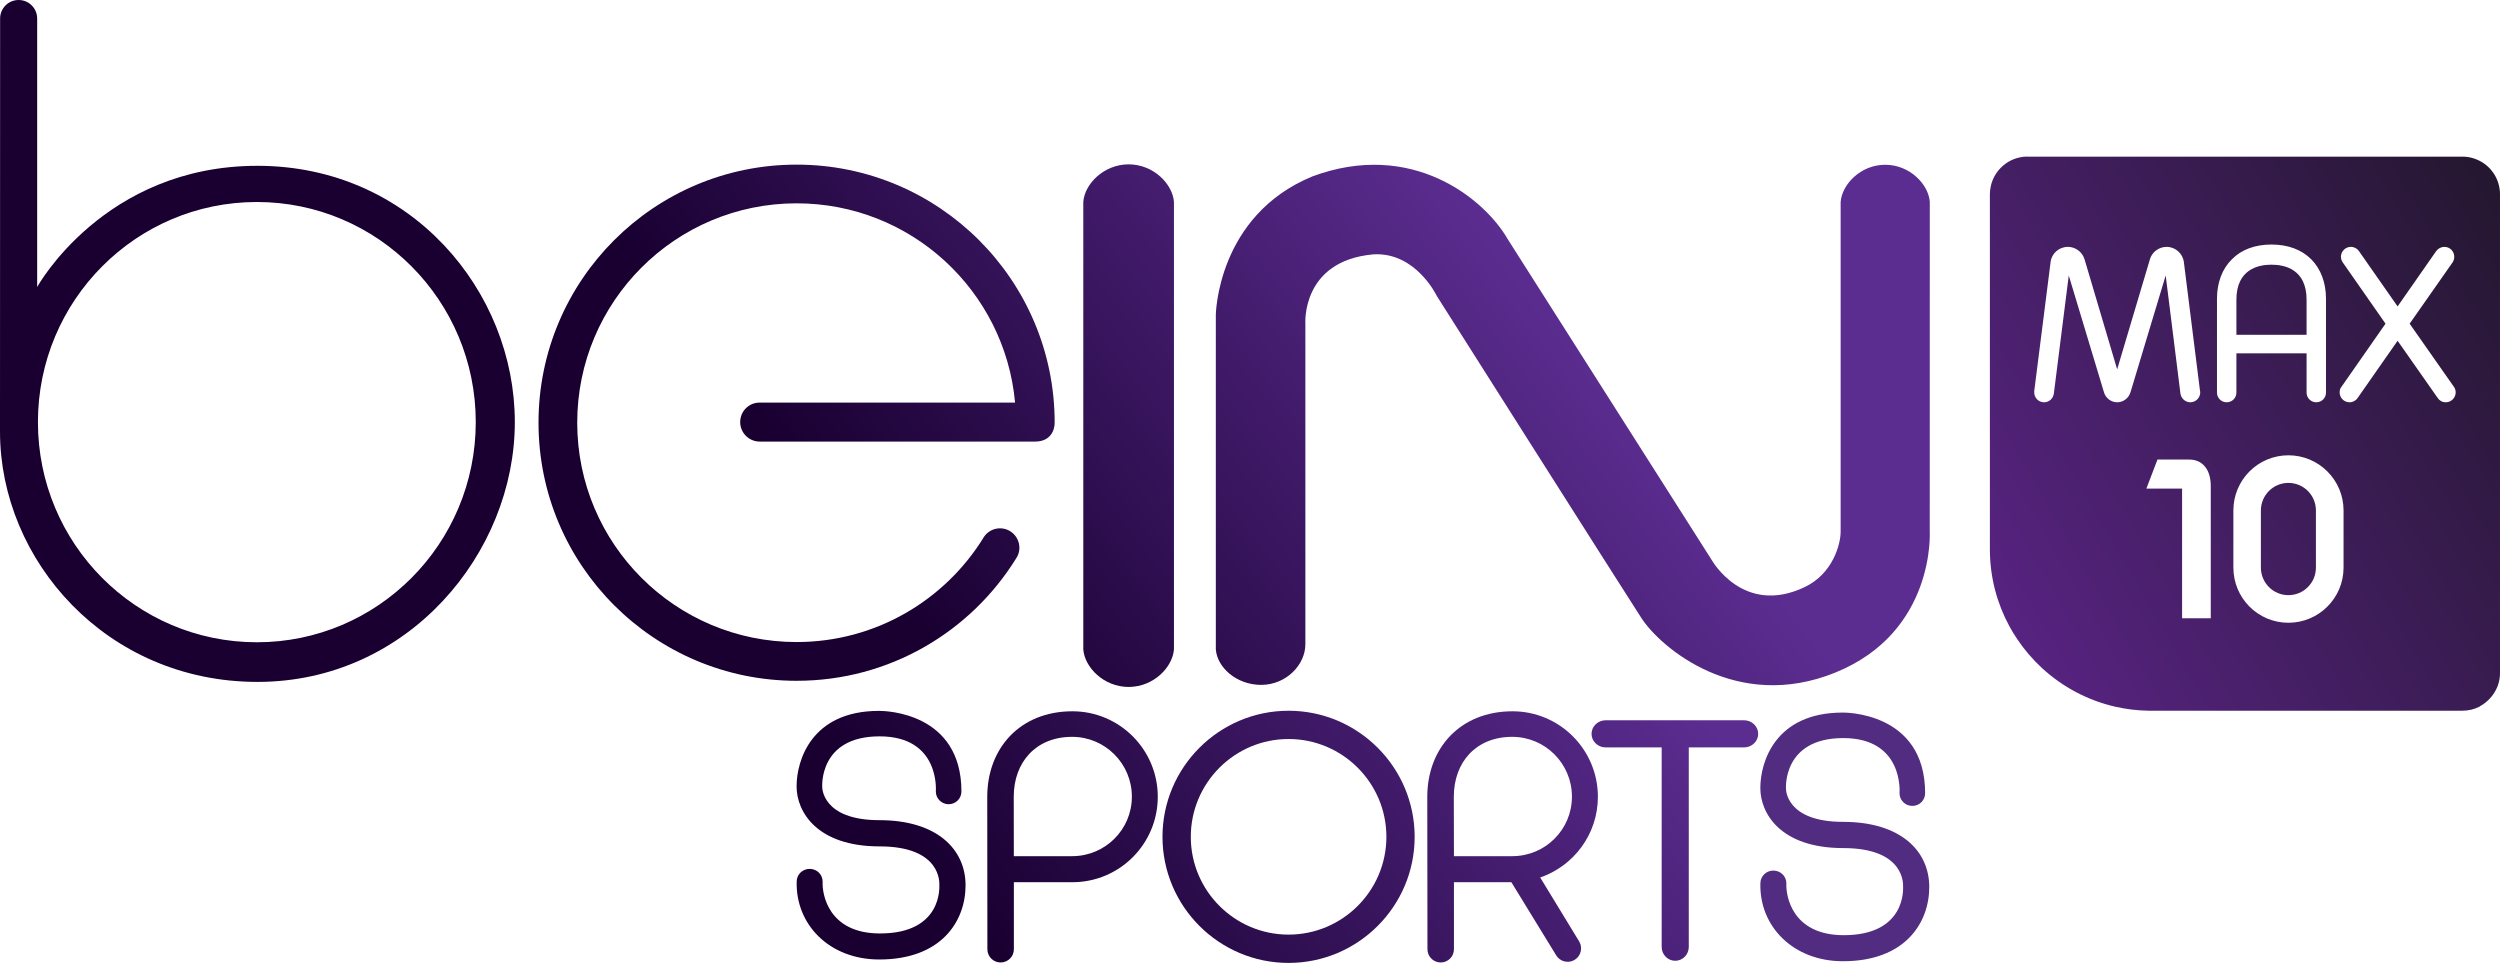
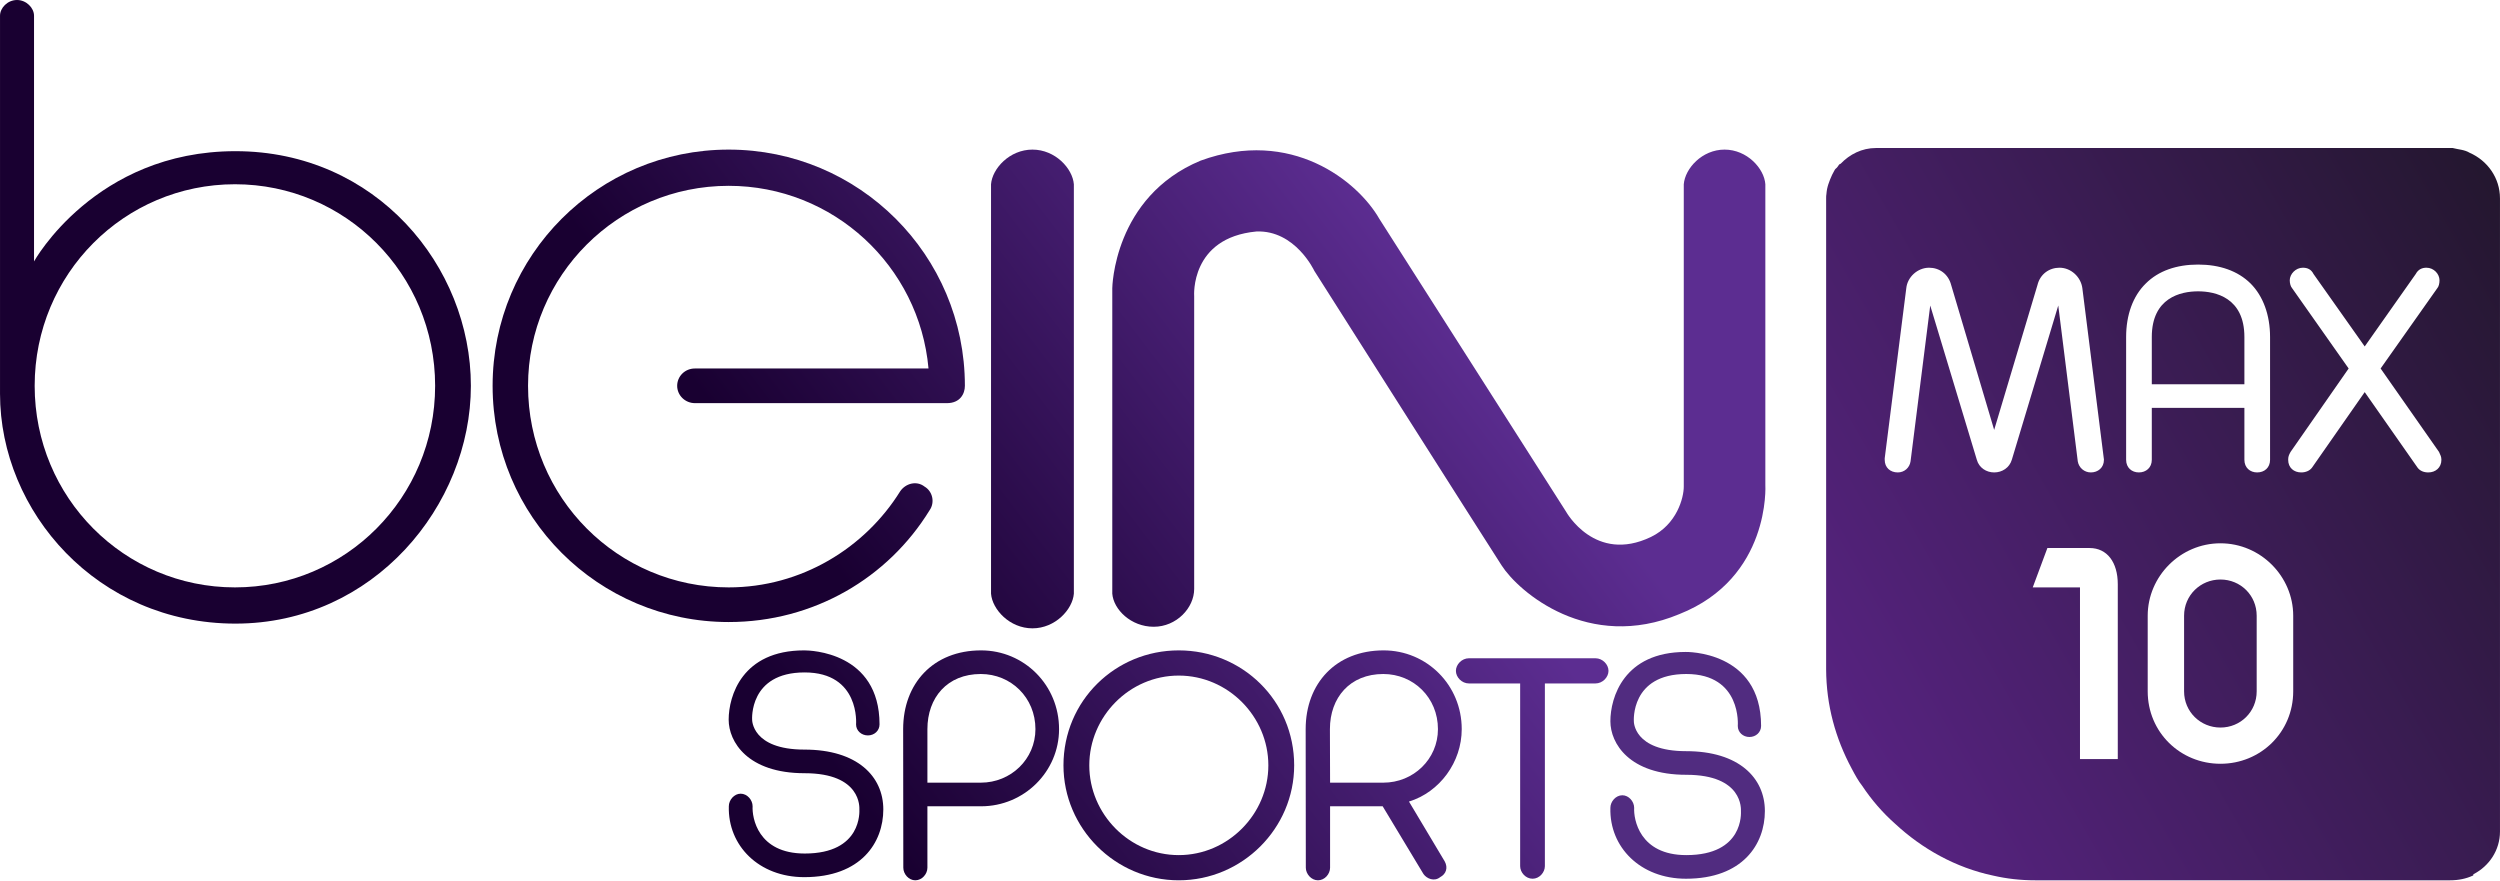
- <svg xmlns="http://www.w3.org/2000/svg" height="231.1" width="600" version="1.1" viewBox="0 0 562.522 216.654">
+ <svg xmlns="http://www.w3.org/2000/svg" height="211.42" width="600" version="1.1" viewBox="0 0 158.75 55.939">
  <defs>
-     <linearGradient id="a" gradientUnits="userSpaceOnUse" gradientTransform="matrix(127 -97.29 97.29 127 255.14 255.91)" x1="0" x2="1" y1="0" y2="0">
+     <linearGradient id="a" gradientUnits="userSpaceOnUse" gradientTransform="matrix(64.265 -37.105 37.105 64.265 475.94 1684.6)" x1="0" x2="1" y1="0" y2="0">
+       <stop stop-color="#572381" offset="0" />
+       <stop stop-color="#111211" offset="1" />
+     </linearGradient>
+     <linearGradient id="b" gradientUnits="userSpaceOnUse" gradientTransform="matrix(32.789 -25.119 25.119 32.789 386.76 1639.6)" x1="0" x2="1" y1="0" y2="0">
      <stop stop-color="#190031" offset="0" />
      <stop stop-color="#190031" offset=".006" />
      <stop stop-color="#5c2d91" offset="1" />
    </linearGradient>
-     <linearGradient id="b" gradientUnits="userSpaceOnUse" gradientTransform="matrix(127 -97.29 97.29 127 201.25 185.56)" x1="0" x2="1" y1="0" y2="0">
+     <linearGradient id="c" gradientUnits="userSpaceOnUse" gradientTransform="matrix(32.789 -25.119 25.119 32.789 402.35 1660)" x1="0" x2="1" y1="0" y2="0">
      <stop stop-color="#190031" offset="0" />
      <stop stop-color="#190031" offset=".006" />
      <stop stop-color="#5c2d91" offset="1" />
    </linearGradient>
-     <linearGradient id="c" gradientUnits="userSpaceOnUse" gradientTransform="matrix(127 -97.289 97.289 127 265.03 268.81)" x1="0" x2="1" y1="0" y2="0">
+     <linearGradient id="d" gradientUnits="userSpaceOnUse" gradientTransform="matrix(32.789 -25.119 25.119 32.789 409.56 1669.4)" x1="0" x2="1" y1="0" y2="0">
      <stop stop-color="#190031" offset="0" />
      <stop stop-color="#190031" offset=".006" />
      <stop stop-color="#5c2d91" offset="1" />
    </linearGradient>
-     <linearGradient id="d" gradientUnits="userSpaceOnUse" gradientTransform="matrix(127 -97.29 97.29 127 235.37 230.09)" x1="0" x2="1" y1="0" y2="0">
+     <linearGradient id="e" gradientUnits="userSpaceOnUse" gradientTransform="matrix(32.789 -25.119 25.119 32.789 419.1 1681.8)" x1="0" x2="1" y1="0" y2="0">
      <stop stop-color="#190031" offset="0" />
      <stop stop-color="#190031" offset=".006" />
      <stop stop-color="#5c2d91" offset="1" />
    </linearGradient>
-     <linearGradient id="e" gradientUnits="userSpaceOnUse" gradientTransform="matrix(127 -97.29 97.29 127 213.27 201.25)" x1="0" x2="1" y1="0" y2="0">
+     <linearGradient id="f" gradientUnits="userSpaceOnUse" gradientTransform="matrix(32.789 -25.119 25.119 32.789 412.63 1686.2)" x1="0" x2="1" y1="0" y2="0">
      <stop stop-color="#190031" offset="0" />
      <stop stop-color="#190031" offset=".006" />
      <stop stop-color="#5c2d91" offset="1" />
    </linearGradient>
-     <linearGradient id="f" gradientUnits="userSpaceOnUse" gradientTransform="matrix(127 -97.29 97.29 127 238.35 184.25)" x1="0" x2="1" y1="0" y2="0">
+     <linearGradient id="g" gradientUnits="userSpaceOnUse" gradientTransform="matrix(32.789 -25.119 25.119 32.789 418.33 1693.7)" x1="0" x2="1" y1="0" y2="0">
      <stop stop-color="#190031" offset="0" />
      <stop stop-color="#190031" offset=".006" />
      <stop stop-color="#5c2d91" offset="1" />
    </linearGradient>
-     <linearGradient id="g" gradientUnits="userSpaceOnUse" gradientTransform="matrix(127 -97.291 97.291 127 201.4 136.02)" x1="0" x2="1" y1="0" y2="0">
+     <linearGradient id="h" gradientUnits="userSpaceOnUse" gradientTransform="matrix(32.789 -25.118 25.118 32.789 425.99 1703.7)" x1="0" x2="1" y1="0" y2="0">
      <stop stop-color="#190031" offset="0" />
      <stop stop-color="#190031" offset=".006" />
      <stop stop-color="#5c2d91" offset="1" />
    </linearGradient>
-     <linearGradient id="h" gradientUnits="userSpaceOnUse" gradientTransform="matrix(127 -97.29 97.29 127 173.45 99.538)" x1="0" x2="1" y1="0" y2="0">
+     <linearGradient id="i" gradientUnits="userSpaceOnUse" gradientTransform="matrix(32.789 -25.119 25.119 32.789 409.52 1682.2)" x1="0" x2="1" y1="0" y2="0">
      <stop stop-color="#190031" offset="0" />
      <stop stop-color="#190031" offset=".006" />
      <stop stop-color="#5c2d91" offset="1" />
    </linearGradient>
-     <linearGradient id="i" gradientUnits="userSpaceOnUse" gradientTransform="matrix(127 -97.29 97.29 127 113.08 20.716)" x1="0" x2="1" y1="0" y2="0">
+     <linearGradient id="j" gradientUnits="userSpaceOnUse" gradientTransform="matrix(32.789 -25.119 25.119 32.789 423.44 1700.3)" x1="0" x2="1" y1="0" y2="0">
      <stop stop-color="#190031" offset="0" />
      <stop stop-color="#190031" offset=".006" />
      <stop stop-color="#5c2d91" offset="1" />
    </linearGradient>
-     <linearGradient id="j" gradientUnits="userSpaceOnUse" gradientTransform="matrix(172.39 -99.533 99.533 172.39 454.22 144.95)" x1="0" x2="1" y1="0" y2="0">
-       <stop stop-color="#572381" offset="0" />
-       <stop stop-color="#111211" offset="1" />
-     </linearGradient>
  </defs>
-   <path d="m456.19 35.226c-2.33 0-4.44 0.953-5.97 2.49-0.19 0.192-0.37 0.393-0.55 0.603-0.17 0.209-0.33 0.429-0.48 0.655-0.16 0.226-0.3 0.457-0.43 0.698-0.13 0.24-0.24 0.488-0.35 0.741-0.11 0.254-0.21 0.513-0.29 0.779-0.08 0.265-0.15 0.535-0.2 0.811-0.06 0.275-0.1 0.556-0.13 0.84-0.03 0.285-0.05 0.573-0.05 0.865v80.102c0.04 6.17 1.62 11.97 4.36 17.04 0.55 1.02 1.15 2 1.79 2.95 1.6 2.39 3.47 4.57 5.57 6.51 4.63 4.26 10.36 7.34 16.72 8.75 2.32 0.51 4.71 0.81 7.16 0.85h70.72c1.4 0 2.7-0.32 3.85-0.92 0.05-0.03 0.07-0.04 0.12-0.06-0.02 0-0.02-0.02 0.06-0.07 2.57-1.45 4.43-4.2 4.43-7.4v-107.75c0-3.503-2.12-6.522-5.17-7.798-0.89-0.391-1.85-0.612-2.87-0.664h-98.22c-0.02 0-0.04-0.022-0.07-0.022zm54.91 19.791c3.69 0 6.76 1.132 8.95 3.318 2.14 2.145 3.32 5.262 3.32 8.904v21.088c0 1.214-0.97 2.186-2.19 2.186-1.21 0-2.18-0.972-2.18-2.186v-8.825h-15.79v8.825c0 1.214-0.97 2.186-2.19 2.186-1.21 0-2.18-0.972-2.18-2.186v-21.088c0-3.642 1.17-6.759 3.36-8.904 2.14-2.186 5.22-3.318 8.9-3.318zm-45.81 0.525c1.74 0 3.27 1.173 3.76 2.833l7.33 24.731 7.36-24.731c0.45-1.66 2.03-2.833 3.77-2.833 1.98 0 3.64 1.498 3.88 3.441l3.64 29.02c0.04 0.08 0.04 0.202 0.04 0.283 0 1.215-1.01 2.227-2.22 2.227-1.13 0-2.06-0.85-2.23-1.943l-3.32-26.593-7.93 26.309c-0.4 1.296-1.62 2.227-2.99 2.227-1.34 0-2.59-0.931-2.96-2.227l-7.93-26.309-3.36 26.593c-0.16 1.093-1.05 1.943-2.19 1.943-1.25 0-2.22-1.012-2.22-2.227v-0.283l3.68-29.02c0.2-1.943 1.9-3.441 3.89-3.441zm63.66 0c0.77 0 1.42 0.364 1.82 0.93l8.71 12.468 8.7-12.468c0.44-0.566 1.09-0.93 1.82-0.93 1.26 0 2.23 1.012 2.23 2.227 0 0.445-0.13 0.89-0.37 1.254l-9.67 13.803 9.96 14.206c0.24 0.324 0.4 0.769 0.4 1.254 0 1.215-1.01 2.227-2.23 2.227-0.77 0-1.41-0.365-1.82-0.972l-9.02-12.871-8.99 12.871c-0.4 0.607-1.09 0.972-1.82 0.972-1.25 0-2.23-1.012-2.23-2.227 0-0.485 0.13-0.93 0.41-1.254l9.91-14.206-9.63-13.803c-0.24-0.364-0.4-0.809-0.4-1.254 0-1.215 1.01-2.227 2.22-2.227zm-17.85 4.007c-2.95 0-7.89 1.013-7.89 7.894v7.892h15.79v-7.892c0-6.881-4.94-7.894-7.9-7.894zm3.81 42.891c6.84 0 12.41 5.55 12.41 12.41v12.86c0 6.86-5.57 12.41-12.41 12.41s-12.38-5.55-12.38-12.41v-12.86c0-6.86 5.54-12.41 12.38-12.41zm-29.46 0.96h7.17c2.98 0 4.82 2.27 4.82 5.92v29.79h-6.45v-29.17h-8.04zm29.46 5.25c-3.41 0-6.19 2.77-6.19 6.2v12.86c0 3.43 2.78 6.2 6.19 6.2 3.42 0 6.19-2.77 6.19-6.2v-12.86c0-3.43-2.77-6.2-6.19-6.2z" stroke-width="1.09" fill="url(#j)" />
-   <g stroke-width="1.023">
-     <path d="m0.025 4.16s-0.025 63.902-0.025 92.942c0 29.028 23.999 56.328 57.936 56.328 33.945 0 57.904-29.04 57.904-58.467 0-29.428-23.366-57.66-57.926-57.66s-49.55 27.27-49.55 27.27l0-60.413c0-2.303-1.865-4.165-4.172-4.165-2.302 0-4.168 1.862-4.168 4.165m8.511 90.813c0-27.351 22.05-49.526 49.263-49.526 27.196 0 49.252 22.175 49.252 49.526 0 27.367-22.056 49.537-49.252 49.537-27.213 0-49.263-22.17-49.263-49.537" fill="url(#i)" />
-     <path d="m121.17 95.107c0 32.073 26 58.073 58.07 58.073 20.89 0 39.19-11.03 49.42-27.57 1.33-1.98 0.74-4.68-1.24-6.01-1.99-1.33-4.7-0.78-6.02 1.2-8.68 14.19-24.31 23.66-42.16 23.66-27.27 0-49.36-22.09-49.36-49.353 0-27.259 22.09-49.362 49.36-49.362 25.75 0 46.88 19.698 49.16 44.839h-57.5c-2.42 0-4.35 1.965-4.35 4.38 0 2.425 1.97 4.389 4.39 4.389h61.98c3.26 0 4.39-2.302 4.39-4.246 0-32.068-26-58.07-58.07-58.07s-58.07 26.002-58.07 58.07" fill="url(#h)" />
-     <path d="m253.95 36.976h0.02zc-5.63 0.01-9.9 4.44-10.2 8.441v100.7c0.3 4.01 4.57 8.44 10.2 8.45 5.63-0.01 9.89-4.44 10.2-8.45v-100.7c-0.31-4.004-4.57-8.434-10.2-8.444m-0.02 0h0.02zm0.02 117.59h0.02-0.02m-0.02 0h0.02-0.02" fill="url(#g)" />
-     <path d="m424.18 37.068h0.03zc-5.54 0-9.72 4.43-10.02 8.37v74.202c0 2.71-1.69 9.41-8.1 12.46-13.78 6.56-20.87-6.04-20.87-6.04l-45.93-72.241c-5.3-9.22-21.68-22.41-43.95-14.132-21.47 8.82-21.74 31.159-21.74 31.159v75.274c0.31 4.01 4.58 7.97 10.21 7.98 5.62-0.01 9.94-4.51 9.94-9.15v-72.047s-1.03-14.213 15.31-15.676c9.55-0.563 14.25 9.342 14.25 9.342s41.8 65.931 46.05 72.491c4.24 6.56 21.39 21.32 43.68 12.25 22.54-9.17 21.2-31.75 21.2-31.75l0.01-74.163c-0.3-3.94-4.5-8.329-10.04-8.329m-0.02 0h0.02zm-140.38 117.03h0.02zm-0.02 0h0.02z" fill="url(#f)" />
-     <path d="m222.14 179.29 0.03 34.3c0 1.64 1.34 2.97 2.97 2.97 1.65 0 2.99-1.33 2.99-2.97v-15.09h13.17c10.61 0 19.21-8.61 19.21-19.22 0-10.62-8.6-19.24-19.21-19.24-11.75 0-19.16 8.28-19.16 19.25m5.96-0.02c0-7.69 4.91-13.48 13.14-13.48 7.42 0 13.44 6.03 13.44 13.46s-6.02 13.39-13.44 13.39h-13.12z" fill="url(#e)" />
-     <path d="m261.57 188.29c0 15.64 12.73 28.37 28.37 28.37s28.37-12.73 28.37-28.37-12.73-28.37-28.37-28.37-28.37 12.73-28.37 28.37m6.37 0c0-12.14 9.87-22.01 22-22.01s22.01 9.87 22.01 22.01c0 12.13-9.88 22-22.01 22s-22-9.87-22-22" fill="url(#d)" />
-     <path d="m361.3 162.06c-1.76 0-3.19 1.37-3.19 3.06 0 1.68 1.43 3.05 3.19 3.05h12.59v44.88c0 1.73 1.36 3.13 3.05 3.13 1.68 0 3.05-1.4 3.05-3.13v-44.88h12.43c1.76 0 3.19-1.37 3.19-3.05 0-1.69-1.43-3.06-3.19-3.06z" fill="url(#c)" />
-     <path d="m197.77 159.95c-15.24 0-18.53 11.21-18.53 16.98 0 5.76 4.62 13.51 18.67 13.51 14.04 0 13.45 8.35 13.45 8.68s0.76 10.95-13.42 10.91c-11.61-0.03-12.99-8.92-12.84-11.66 0-1.61-1.31-2.87-2.91-2.87-1.62 0-2.93 1.26-2.93 2.87-0.25 9.72 7.42 17.52 18.57 17.52 13.99 0 19.43-8.61 19.43-16.7 0-8.08-6.4-14.65-19.39-14.65s-12.86-7.45-12.86-7.45-0.83-11.41 12.9-11.41c13.72 0 12.66 12.41 12.66 12.41 0 1.59 1.3 2.86 2.89 2.86 1.58 0 2.87-1.27 2.87-2.86 0-17.78-17.08-18.14-18.47-18.14h-0.09" fill="url(#b)" />
-     <path d="m321.15 179.29 0.04 34.3c0 1.64 1.34 2.97 2.98 2.97 1.65 0 2.98-1.33 2.98-2.97v-15.09h12.92l10.05 16.39c0.82 1.44 2.67 1.95 4.12 1.12s1.95-2.68 1.12-4.13l-8.8-14.44c7.54-2.6 12.98-9.74 12.98-18.16 0-10.62-8.6-19.24-19.21-19.24-11.75 0-19.18 8.28-19.18 19.25m5.97-0.02c0-7.69 4.92-13.48 13.14-13.48 7.43 0 13.44 6.03 13.44 13.46s-6.01 13.39-13.44 13.39h-13.11z" fill="url(#a)" />
-     <path d="m427.41 178.47s1.05-12.4-12.66-12.4c-13.72 0-12.89 11.4-12.89 11.4s-0.15 7.45 12.85 7.45c12.99 0 19.39 6.57 19.39 14.65s-5.43 16.71-19.42 16.71c-11.16 0-18.84-7.81-18.58-17.53 0-1.6 1.32-2.87 2.92-2.87 1.61 0 2.93 1.27 2.93 2.87-0.15 2.74 1.22 11.63 12.83 11.67 14.18 0.03 13.43-10.58 13.43-10.92 0-0.33 0.59-8.68-13.46-8.68-14.06 0-18.66-7.74-18.66-13.52 0-5.77 3.28-16.97 18.52-16.97 0 0 18.56-0.39 18.56 18.14 0 1.6-1.28 2.86-2.88 2.86-1.58 0-2.88-1.26-2.88-2.86" fill="#512c80" />
+   <g transform="translate(-357.57 -1634.3)">
+     <g stroke-width=".264">
+       <path d="m357.57 1635.3v24c0 7.5 6.19 14.6 14.95 14.6 8.77 0 14.95-7.5 14.95-15.1s-6.03-14.9-14.95-14.9-12.79 7-12.79 7v-15.6c0-0.5-0.49-1-1.08-1-0.6 0-1.08 0.5-1.08 1m2.2 23.5c0-7.1 5.69-12.8 12.72-12.8 7.02 0 12.71 5.7 12.71 12.8s-5.69 12.8-12.71 12.8c-7.03 0-12.72-5.7-12.72-12.8" fill="url(#b)" />
+       <path d="m388.85 1658.8c0 8.3 6.71 15 14.99 15 5.4 0 10.12-2.8 12.76-7.1 0.35-0.5 0.19-1.2-0.32-1.5-0.51-0.4-1.21-0.2-1.55 0.3-2.24 3.6-6.28 6.1-10.89 6.1-7.04 0-12.74-5.7-12.74-12.8 0-7 5.7-12.7 12.74-12.7 6.65 0 12.11 5.1 12.69 11.6h-14.84c-0.63 0-1.12 0.5-1.12 1.1s0.5 1.1 1.13 1.1h16c0.84 0 1.14-0.6 1.14-1.1 0-8.3-6.72-15-15-15s-14.99 6.7-14.99 15" fill="url(#c)" />
+       <path d="m423.13 1643.8h0.01zc-1.45 0-2.55 1.2-2.63 2.2v26c0.08 1 1.18 2.2 2.63 2.2s2.55-1.2 2.63-2.2v-26c-0.08-1-1.18-2.2-2.63-2.2zm0 30.4h0.01-0.01" fill="url(#d)" />
+       <path d="m467.08 1643.8h0.01zc-1.43 0-2.51 1.2-2.59 2.2v19.2c0 0.7-0.43 2.4-2.09 3.2-3.55 1.7-5.38-1.6-5.38-1.6l-11.86-18.6c-1.37-2.4-5.6-5.8-11.35-3.7-5.54 2.3-5.61 8.1-5.61 8.1v19.4c0.08 1 1.18 2.1 2.63 2.1s2.57-1.2 2.57-2.4v-18.6s-0.27-3.7 3.95-4.1c2.47-0.1 3.68 2.5 3.68 2.5s10.79 17 11.89 18.7c1.09 1.7 5.52 5.5 11.28 3.1 5.82-2.3 5.47-8.2 5.47-8.2v-19.1c-0.07-1-1.16-2.2-2.59-2.2zm-36.25 30.3h0.01zm-0.01 0h0.01z" fill="url(#e)" />
+       <path d="m414.92 1680.6 0.01 8.8c0 0.4 0.34 0.8 0.76 0.8 0.43 0 0.77-0.4 0.77-0.8v-3.9h3.41c2.73 0 4.95-2.2 4.95-4.9 0-2.8-2.22-5-4.95-5-3.04 0-4.95 2.1-4.95 5m1.54 0c0-2 1.26-3.5 3.39-3.5 1.92 0 3.47 1.5 3.47 3.5 0 1.9-1.55 3.4-3.47 3.4h-3.39z" fill="url(#f)" />
+       <path d="m425.1 1682.9c0 4 3.29 7.3 7.32 7.3 4.04 0 7.33-3.3 7.33-7.3 0-4.1-3.29-7.3-7.33-7.3-4.03 0-7.32 3.2-7.32 7.3m1.64 0c0-3.1 2.55-5.7 5.68-5.7s5.69 2.6 5.69 5.7-2.56 5.7-5.69 5.7-5.68-2.6-5.68-5.7" fill="url(#g)" />
+       <path d="m450.85 1676.1c-0.46 0-0.83 0.4-0.83 0.8s0.37 0.8 0.83 0.8h3.25v11.6c0 0.4 0.35 0.8 0.79 0.8 0.43 0 0.78-0.4 0.78-0.8v-11.6h3.21c0.46 0 0.83-0.4 0.83-0.8s-0.37-0.8-0.83-0.8z" fill="url(#h)" />
+       <path d="m408.63 1675.6c-3.94 0-4.79 2.9-4.79 4.4 0 1.4 1.2 3.4 4.82 3.4 3.63 0 3.48 2.2 3.48 2.3s0.19 2.8-3.47 2.8c-3 0-3.35-2.3-3.31-3 0-0.4-0.34-0.8-0.76-0.8-0.41 0-0.75 0.4-0.75 0.8-0.07 2.5 1.91 4.5 4.79 4.5 3.61 0 5.02-2.2 5.02-4.3s-1.65-3.8-5.01-3.8c-3.35 0-3.32-1.9-3.32-1.9s-0.21-3 3.33-3 3.27 3.3 3.27 3.3c0 0.4 0.34 0.7 0.75 0.7s0.74-0.3 0.74-0.7c0-4.6-4.41-4.7-4.77-4.7h-0.02" fill="url(#i)" />
+       <path d="m440.48 1680.6 0.01 8.8c0 0.4 0.35 0.8 0.77 0.8 0.43 0 0.77-0.4 0.77-0.8v-3.9h3.34l2.59 4.3c0.21 0.3 0.69 0.5 1.06 0.2 0.38-0.2 0.51-0.6 0.29-1l-2.27-3.8c1.95-0.6 3.35-2.5 3.35-4.6 0-2.8-2.22-5-4.96-5-3.03 0-4.95 2.1-4.95 5m1.54 0c0-2 1.27-3.5 3.39-3.5 1.92 0 3.47 1.5 3.47 3.5 0 1.9-1.55 3.4-3.47 3.4h-3.38z" fill="url(#j)" />
+       <path d="m467.92 1680.4s0.27-3.3-3.27-3.3c-3.55 0-3.33 3-3.33 3s-0.04 1.9 3.32 1.9c3.35 0 5 1.7 5 3.8s-1.4 4.3-5.01 4.3c-2.89 0-4.87-2-4.8-4.5 0-0.4 0.34-0.8 0.76-0.8 0.41 0 0.75 0.4 0.75 0.8-0.04 0.7 0.32 3 3.31 3 3.67 0 3.47-2.7 3.47-2.8s0.15-2.3-3.47-2.3c-3.63 0-4.82-2-4.82-3.4 0-1.5 0.85-4.4 4.78-4.4 0 0 4.79-0.1 4.79 4.7 0 0.4-0.33 0.7-0.74 0.7s-0.74-0.3-0.74-0.7" fill="#512c80" />
+     </g>
+     <path d="m476.68 1643.7c-0.87 0-1.66 0.4-2.23 1-0.07 0-0.14 0.1-0.2 0.2-0.07 0.1-0.13 0.1-0.18 0.2-0.06 0.1-0.11 0.2-0.16 0.3s-0.09 0.2-0.13 0.3-0.08 0.2-0.11 0.3-0.06 0.2-0.08 0.3-0.03 0.2-0.04 0.3c-0.02 0.1-0.02 0.2-0.02 0.3v29.9c0.01 2.3 0.6 4.4 1.62 6.3 0.21 0.4 0.43 0.8 0.67 1.1 0.6 0.9 1.29 1.7 2.08 2.4 1.72 1.6 3.86 2.8 6.23 3.3 0.86 0.2 1.75 0.3 2.67 0.3h26.36c0.52 0 1.01-0.1 1.44-0.3 0.02 0 0.02 0 0.04-0.1h0.02c0.96-0.5 1.66-1.5 1.66-2.7v-40.2c0-1.3-0.79-2.4-1.93-2.9-0.33-0.2-0.69-0.2-1.07-0.3h-36.62-0.02zm20.47 7.4c1.37 0 2.52 0.4 3.33 1.2 0.8 0.8 1.24 2 1.24 3.4v7.8c0 0.5-0.36 0.8-0.82 0.8-0.45 0-0.81-0.3-0.81-0.8v-3.3h-5.88v3.3c0 0.5-0.37 0.8-0.82 0.8s-0.81-0.3-0.81-0.8v-7.8c0-1.4 0.43-2.6 1.25-3.4 0.8-0.8 1.95-1.2 3.32-1.2zm-17.08 0.2c0.65 0 1.22 0.4 1.4 1.1l2.73 9.2 2.75-9.2c0.17-0.7 0.75-1.1 1.4-1.1 0.74 0 1.36 0.6 1.45 1.3l1.36 10.8c0.01 0 0.01 0.1 0.01 0.1 0 0.5-0.38 0.8-0.83 0.8-0.42 0-0.76-0.3-0.83-0.7l-1.24-9.9-2.95 9.8c-0.15 0.5-0.61 0.8-1.12 0.8-0.5 0-0.96-0.3-1.1-0.8l-2.96-9.8-1.25 9.9c-0.06 0.4-0.39 0.7-0.81 0.7-0.47 0-0.83-0.3-0.83-0.8v-0.1l1.37-10.8c0.07-0.7 0.71-1.3 1.45-1.3zm23.73 0c0.29 0 0.53 0.1 0.68 0.4l3.25 4.6 3.24-4.6c0.16-0.3 0.41-0.4 0.68-0.4 0.47 0 0.83 0.4 0.83 0.8 0 0.2-0.05 0.4-0.14 0.5l-3.6 5.1 3.71 5.3c0.09 0.2 0.15 0.3 0.15 0.5 0 0.5-0.38 0.8-0.83 0.8-0.29 0-0.53-0.1-0.68-0.3l-3.36-4.8-3.35 4.8c-0.15 0.2-0.41 0.3-0.68 0.3-0.47 0-0.83-0.3-0.83-0.8 0-0.2 0.04-0.3 0.15-0.5l3.69-5.3-3.59-5.1c-0.09-0.1-0.15-0.3-0.15-0.5 0-0.4 0.38-0.8 0.83-0.8zm-6.65 1.5c-1.1 0-2.94 0.4-2.94 2.9v3h5.88v-3c0-2.5-1.84-2.9-2.94-2.9zm1.42 16c2.55 0 4.62 2.1 4.62 4.6v4.8c0 2.6-2.07 4.6-4.62 4.6s-4.62-2-4.62-4.6v-4.8c0-2.5 2.07-4.6 4.62-4.6zm-10.99 0.3h2.68c1.11 0 1.79 0.9 1.79 2.3v11.1h-2.4v-10.9h-3zm10.99 2c-1.27 0-2.31 1-2.31 2.3v4.8c0 1.3 1.04 2.3 2.31 2.3s2.3-1 2.3-2.3v-4.8c0-1.3-1.03-2.3-2.3-2.3z" stroke-width=".406" fill="url(#a)" />
  </g>
</svg>
